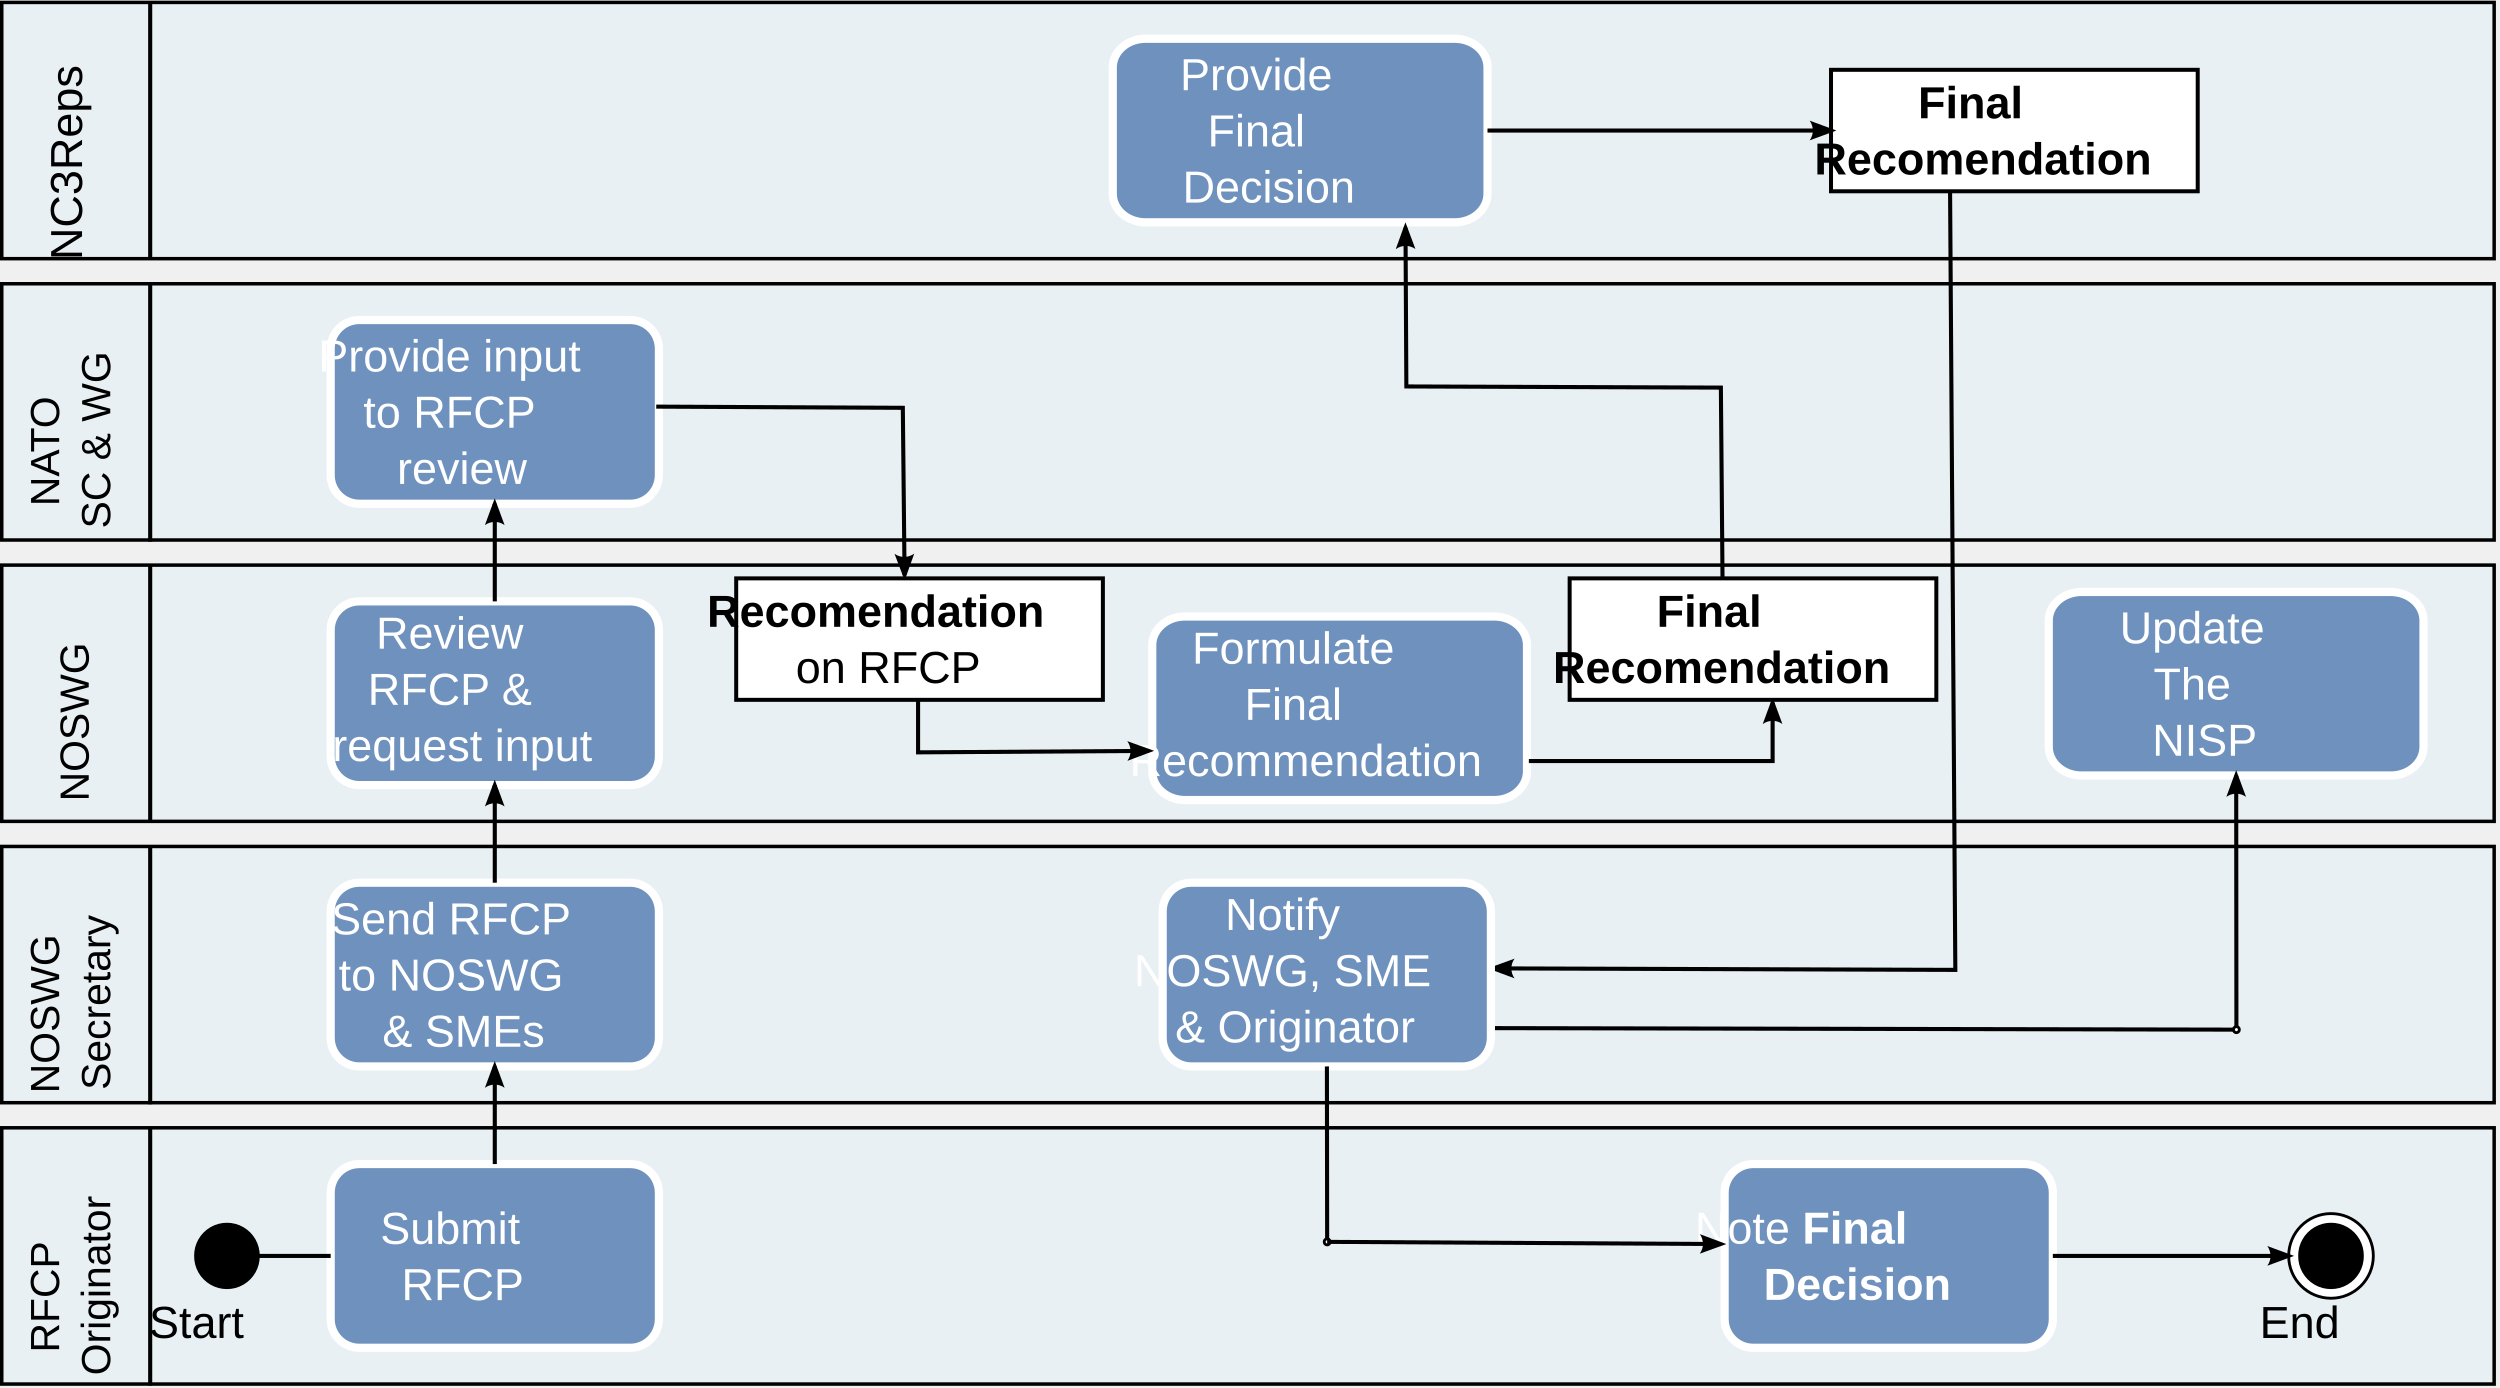
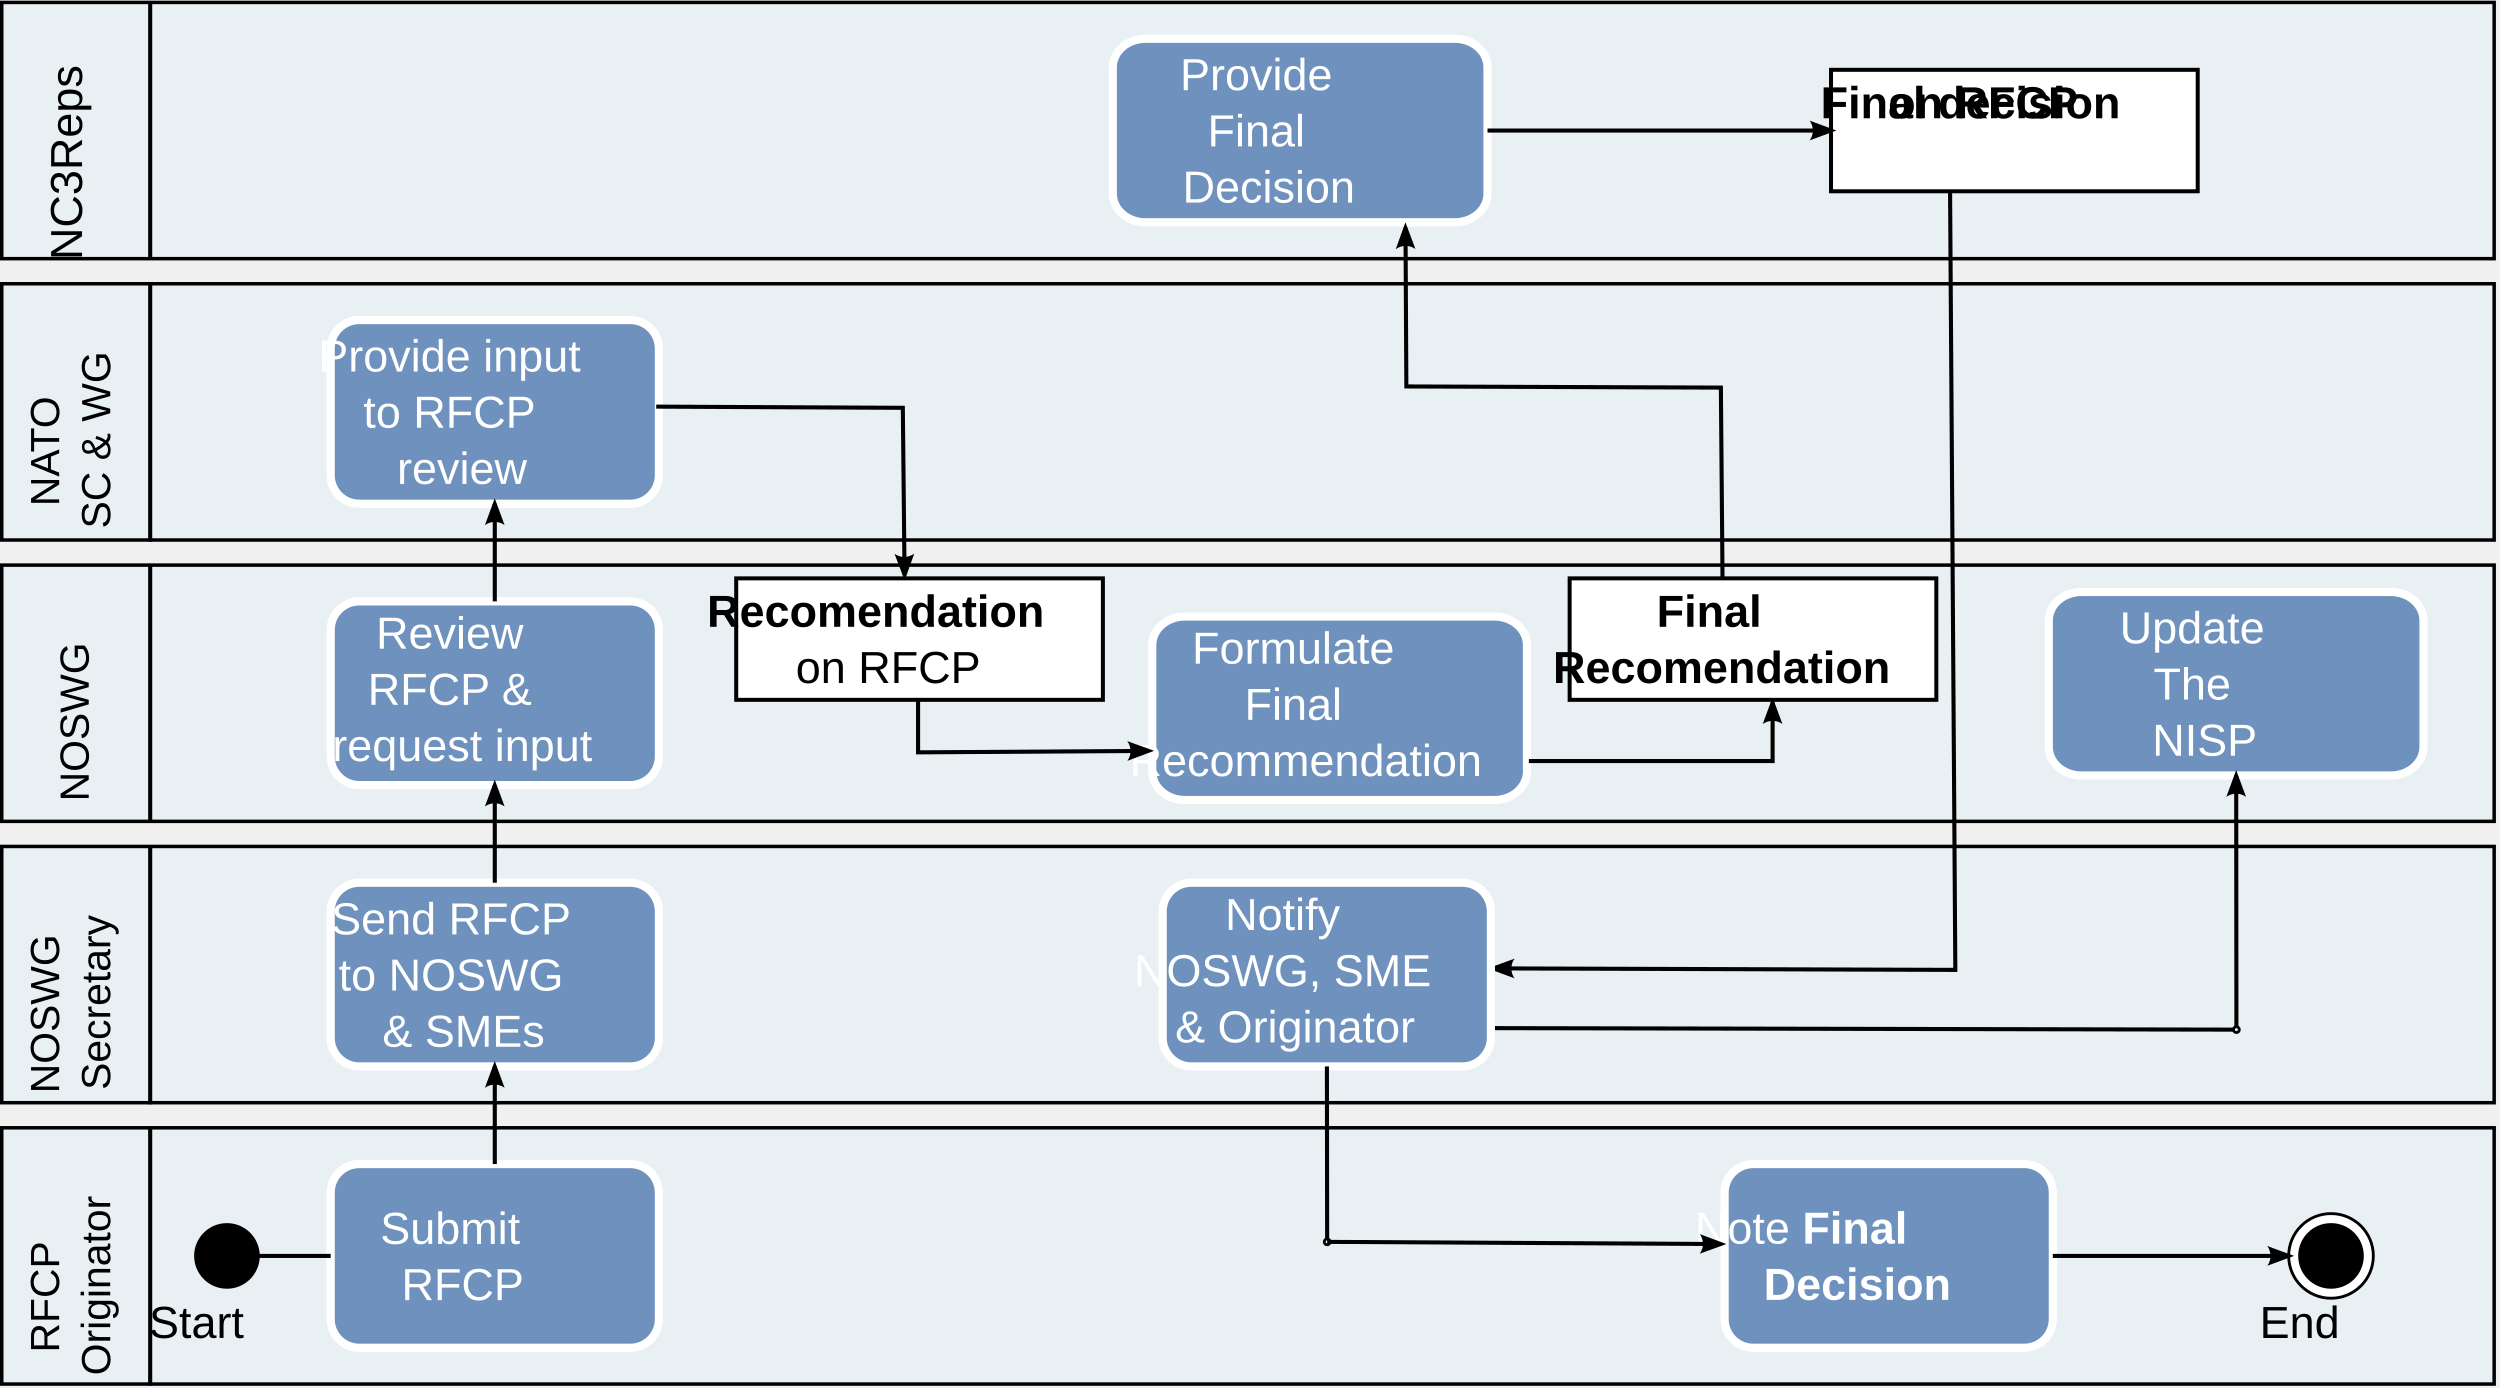
<svg xmlns="http://www.w3.org/2000/svg" width="611.7" height="339.529" id="svg2" version="1.1">
  <defs id="defs4">
    <marker orient="auto" refY="0" refX="0" id="Arrow2Mstart" style="overflow:visible">
      <path id="path3906" style="font-size:12px;fill-rule:evenodd;stroke-width:0.625;stroke-linejoin:round" d="M 8.719,4.034 -2.207,0.016 8.719,-4.002 c -1.745,2.372 -1.735,5.617 -6e-7,8.035 z" transform="scale(0.6,0.6)" />
    </marker>
    <marker orient="auto" refY="0" refX="0" id="Arrow2Mend" style="overflow:visible">
      <path id="path3909" style="font-size:12px;fill-rule:evenodd;stroke-width:0.625;stroke-linejoin:round" d="M 8.719,4.034 -2.207,0.016 8.719,-4.002 c -1.745,2.372 -1.735,5.617 -6e-7,8.035 z" transform="scale(-0.6,-0.6)" />
    </marker>
  </defs>
  <g id="layer1" transform="translate(-7.15,-452.5629)">
    <rect style="fill:#e9f0f3;fill-opacity:1;fill-rule:evenodd;stroke:#000000;stroke-width:0.857;stroke-linejoin:miter;stroke-miterlimit:4;stroke-opacity:1;stroke-dasharray:none;stroke-dashoffset:0" id="rect2849-7" width="609.843" height="62.7" x="7.579" y="659.673" rx="0" ry="0.214" />
    <rect style="fill:#e9f0f3;fill-opacity:1;fill-rule:evenodd;stroke:#000000;stroke-width:0.857;stroke-linejoin:miter;stroke-miterlimit:4;stroke-opacity:1;stroke-dasharray:none;stroke-dashoffset:0" id="rect2849-3" width="609.843" height="62.7" x="7.579" y="590.834" rx="0" ry="0.214" />
    <rect style="fill:#e9f0f3;fill-opacity:1;fill-rule:evenodd;stroke:#000000;stroke-width:0.857;stroke-linejoin:miter;stroke-miterlimit:4;stroke-opacity:1;stroke-dasharray:none;stroke-dashoffset:0" id="rect2849-4" width="609.843" height="62.7" x="7.579" y="521.994" rx="0" ry="0.214" />
    <rect style="fill:#e9f0f3;fill-opacity:1;fill-rule:evenodd;stroke:#000000;stroke-width:0.857;stroke-linejoin:miter;stroke-miterlimit:4;stroke-opacity:1;stroke-dasharray:none;stroke-dashoffset:0" id="rect2849" width="609.843" height="62.7" x="7.579" y="453.155" rx="0" ry="0.214" />
    <text xml:space="preserve" style="font-size:11px;font-style:normal;font-variant:normal;font-weight:normal;font-stretch:normal;text-align:center;text-anchor:middle;fill:#000000;fill-opacity:1;stroke:none;font-family:Arial;-inkscape-font-specification:Arial" x="-484.712" y="27.225" id="text2851" transform="matrix(0,-1,1,0,0,0)">
      <tspan id="tspan2853" x="-484.712" y="27.225">NC3Reps</tspan>
    </text>
    <rect style="fill:#e9f0f3;fill-opacity:1;fill-rule:evenodd;stroke:#000000;stroke-width:0.857;stroke-linejoin:miter;stroke-miterlimit:4;stroke-opacity:1;stroke-dasharray:none;stroke-dashoffset:0" id="rect2849-5" width="609.843" height="62.7" x="7.579" y="728.512" rx="0" ry="0.214" />
    <rect style="fill:#6e91bd;fill-opacity:1;fill-rule:evenodd;stroke:#ffffff;stroke-width:2;stroke-linejoin:miter;stroke-miterlimit:4;stroke-opacity:1;stroke-dasharray:none;stroke-dashoffset:0" id="rect2826-6" width="80.307" height="44.951" x="88.061" y="737.386" ry="7" rx="7" />
    <text xml:space="preserve" style="font-size:10px;font-style:normal;font-variant:normal;font-weight:normal;font-stretch:normal;text-align:center;text-anchor:middle;fill:#000000;fill-opacity:1;stroke:none;font-family:Arial;-inkscape-font-specification:Arial" x="-553.259" y="21.623" id="text3725" transform="matrix(0,-1,1,0,0,0)">
      <tspan id="tspan3727" x="-553.259" y="21.623">NATO</tspan>
      <tspan x="-553.259" y="34.123" id="tspan3743">SC &amp; WG</tspan>
    </text>
    <text xml:space="preserve" style="font-size:10px;font-style:normal;font-variant:normal;font-weight:normal;font-stretch:normal;text-align:center;text-anchor:middle;fill:#000000;fill-opacity:1;stroke:none;font-family:Arial;-inkscape-font-specification:Arial" x="-622.254" y="28.862" id="text3729" transform="matrix(0,-1,1,0,0,0)">
      <tspan id="tspan3731" x="-622.254" y="28.862">NOSWG</tspan>
    </text>
    <text xml:space="preserve" style="font-size:10px;font-style:normal;font-variant:normal;font-weight:normal;font-stretch:normal;text-align:center;text-anchor:middle;fill:#000000;fill-opacity:1;stroke:none;font-family:Arial;-inkscape-font-specification:Arial" x="-690.901" y="21.621" id="text3733" transform="matrix(0,-1,1,0,0,0)">
      <tspan id="tspan3735" x="-690.901" y="21.621">NOSWG</tspan>
      <tspan x="-690.901" y="34.121" id="tspan4715">Secretary</tspan>
    </text>
    <text xml:space="preserve" style="font-size:10px;font-style:normal;font-variant:normal;font-weight:normal;font-stretch:normal;text-align:center;text-anchor:middle;fill:#000000;fill-opacity:1;stroke:none;font-family:Arial;-inkscape-font-specification:Arial" x="-760.167" y="21.618" id="text3737" transform="matrix(0,-1,1,0,0,0)">
      <tspan id="tspan3739" x="-760.167" y="21.618">RFCP</tspan>
      <tspan x="-760.167" y="34.118" id="tspan3741">Originator</tspan>
    </text>
    <path style="fill:none;stroke:#000000;stroke-width:1px;stroke-linecap:butt;stroke-linejoin:miter;stroke-opacity:1" d="m 43.897,453.063 c 0,62.882 0,63.008 0,63.008" id="path3747" />
    <path style="fill:none;stroke:#000000;stroke-width:1px;stroke-linecap:butt;stroke-linejoin:miter;stroke-opacity:1" d="m 43.897,728.584 c 0,62.882 0,63.008 0,63.008" id="path3747-54" />
    <path style="fill:none;stroke:#000000;stroke-width:1px;stroke-linecap:butt;stroke-linejoin:miter;stroke-opacity:1" d="m 43.897,659.744 c 0,62.882 0,63.008 0,63.008" id="path3747-4" />
    <path style="fill:none;stroke:#000000;stroke-width:1px;stroke-linecap:butt;stroke-linejoin:miter;stroke-opacity:1" d="m 43.897,590.905 c 0,62.882 0,63.008 0,63.008" id="path3747-3" />
    <path style="fill:none;stroke:#000000;stroke-width:1px;stroke-linecap:butt;stroke-linejoin:miter;stroke-opacity:1" d="m 43.897,522.066 c 0,62.882 0,63.008 0,63.008" id="path3747-7" />
    <rect style="fill:#6e91bd;fill-opacity:1;fill-rule:evenodd;stroke:#ffffff;stroke-width:2;stroke-linejoin:miter;stroke-miterlimit:4;stroke-opacity:1;stroke-dasharray:none;stroke-dashoffset:0" id="rect2826-6-8" width="80.307" height="44.951" x="88.061" y="668.547" ry="7" rx="7" />
    <rect style="fill:#6e91bd;fill-opacity:1;fill-rule:evenodd;stroke:#ffffff;stroke-width:2;stroke-linejoin:miter;stroke-miterlimit:4;stroke-opacity:1;stroke-dasharray:none;stroke-dashoffset:0" id="rect2826-6-88" width="80.307" height="44.951" x="88.061" y="530.869" ry="7" rx="7" />
    <rect style="fill:#6e91bd;fill-opacity:1;fill-rule:evenodd;stroke:#ffffff;stroke-width:2;stroke-linejoin:miter;stroke-miterlimit:4;stroke-opacity:1;stroke-dasharray:none;stroke-dashoffset:0" id="rect2826-6-3" width="80.307" height="44.951" x="88.061" y="599.708" ry="7" rx="7" />
    <text xml:space="preserve" style="font-size:11px;font-style:normal;font-variant:normal;font-weight:normal;font-stretch:normal;text-align:center;text-anchor:middle;fill:#ffffff;fill-opacity:1;stroke:none;font-family:Arial;-inkscape-font-specification:Arial" x="128.005" y="756.924" id="text3847">
      <tspan id="tspan3849" x="128.005" y="756.924">Submit</tspan>
      <tspan x="128.005" y="770.674" id="tspan3851">RFCP</tspan>
    </text>
    <text xml:space="preserve" style="font-size:11px;font-style:normal;font-variant:normal;font-weight:normal;font-stretch:normal;text-align:center;text-anchor:middle;fill:#ffffff;fill-opacity:1;stroke:none;font-family:Arial;-inkscape-font-specification:Arial" x="128.212" y="681.186" id="text3853">
      <tspan id="tspan3855" x="128.212" y="681.186">Send RFCP</tspan>
      <tspan x="128.212" y="694.936" id="tspan3857">to NOSWG</tspan>
      <tspan x="128.212" y="708.686" id="tspan3859">&amp; SMEs</tspan>
    </text>
    <text xml:space="preserve" style="font-size:11px;font-style:normal;font-variant:normal;font-weight:normal;font-stretch:normal;text-align:center;text-anchor:middle;fill:#ffffff;fill-opacity:1;stroke:none;font-family:Arial;-inkscape-font-specification:Arial" x="127.895" y="611.278" id="text3861">
      <tspan id="tspan3863" x="127.895" y="611.278">Review</tspan>
      <tspan x="127.895" y="625.028" id="tspan3865">RFCP &amp;</tspan>
      <tspan x="127.895" y="638.778" id="tspan3867">request input</tspan>
    </text>
    <text xml:space="preserve" style="font-size:11px;font-style:normal;font-variant:normal;font-weight:normal;font-stretch:normal;text-align:center;text-anchor:middle;fill:#ffffff;fill-opacity:1;stroke:none;font-family:Arial;-inkscape-font-specification:Arial" x="127.828" y="543.467" id="text3869">
      <tspan id="tspan3871" x="127.828" y="543.467">Provide input</tspan>
      <tspan x="127.828" y="557.217" id="tspan3873">to RFCP</tspan>
      <tspan x="127.828" y="570.967" id="tspan3875">review</tspan>
    </text>
    <path style="fill:none;stroke:#000000;stroke-width:1px;stroke-linecap:butt;stroke-linejoin:miter;stroke-opacity:1;marker-end:url(#Arrow2Mend)" d="m 128.214,737.386 0,-23.888" id="path3877" />
    <path style="fill:none;stroke:#000000;stroke-width:1px;stroke-linecap:butt;stroke-linejoin:miter;stroke-opacity:1;marker-end:url(#Arrow2Mend)" d="m 128.214,668.547 0,-23.888" id="path4327" />
    <path style="fill:none;stroke:#000000;stroke-width:1px;stroke-linecap:butt;stroke-linejoin:miter;stroke-opacity:1;marker-end:url(#Arrow2Mend)" d="m 128.214,599.708 0,-23.888" id="path4513" />
-     <path style="fill:#000000;fill-opacity:1;fill-rule:evenodd;stroke:#000000;stroke-width:0.7;stroke-linejoin:miter;stroke-miterlimit:4;stroke-opacity:1;stroke-dasharray:none;stroke-dashoffset:0" id="path4699" d="m 70.357,763.612 a 7.679,7.679 0 1 1 -15.357,0 7.679,7.679 0 1 1 15.357,0 z" transform="translate(0,-3.750023)" />
+     <path style="fill:#000000;fill-opacity:1;fill-rule:evenodd;stroke:#000000;stroke-width:0.7;stroke-linejoin:miter;stroke-miterlimit:4;stroke-opacity:1;stroke-dasharray:none;stroke-dashoffset:0" id="path4699" d="m 70.357,763.612 c 0,4.241 -3.438,7.679 -7.679,7.679 -4.241,0 -7.679,-3.438 -7.679,-7.679 0,-4.241 3.438,-7.679 7.679,-7.679 4.241,0 7.679,3.438 7.679,7.679 z" transform="translate(0,-3.750023)" />
    <path style="fill:none;stroke:#000000;stroke-width:1px;stroke-linecap:butt;stroke-linejoin:miter;stroke-opacity:1" d="m 70.357,759.862 17.704,0" id="path4701" />
    <text xml:space="preserve" style="font-size:11px;font-style:normal;font-variant:normal;font-weight:normal;font-stretch:normal;text-align:center;text-anchor:middle;fill:#000000;fill-opacity:1;stroke:none;font-family:Arial;-inkscape-font-specification:Arial" x="62.857" y="779.934" id="text4703">
      <tspan id="tspan4705" x="62.857" y="779.934">Start</tspan>
    </text>
    <rect style="fill:#ffffff;fill-opacity:1;fill-rule:evenodd;stroke:#000000;stroke-width:0.979;stroke-linejoin:miter;stroke-miterlimit:4;stroke-opacity:1;stroke-dasharray:none;stroke-dashoffset:0" id="rect4707" width="89.721" height="29.721" x="187.283" y="594.078" rx="0" ry="0" />
    <text xml:space="preserve" style="font-size:11px;font-style:normal;font-variant:normal;font-weight:normal;font-stretch:normal;text-align:center;text-anchor:middle;fill:#000000;fill-opacity:1;stroke:none;font-family:Arial;-inkscape-font-specification:Arial" x="232.113" y="605.934" id="text4709">
      <tspan id="tspan4711" x="232.113" y="605.934" style="font-weight:bold;-inkscape-font-specification:Bitstream Vera Sans Bold">Recomendation</tspan>
      <tspan x="232.113" y="619.684" id="tspan4713">on RFCP</tspan>
    </text>
    <rect style="fill:#6e91bd;fill-opacity:1;fill-rule:evenodd;stroke:#ffffff;stroke-width:2;stroke-linejoin:miter;stroke-miterlimit:4;stroke-opacity:1;stroke-dasharray:none;stroke-dashoffset:0" id="rect2826-6-8-1-6" width="91.688" height="44.904" x="289.084" y="603.41" ry="6.993" rx="7.992" />
    <text xml:space="preserve" style="font-size:11px;font-style:normal;font-variant:normal;font-weight:normal;font-stretch:normal;text-align:center;text-anchor:middle;fill:#ffffff;fill-opacity:1;stroke:none;font-family:Arial;-inkscape-font-specification:Arial" x="334.284" y="614.959" id="text4739-8">
      <tspan id="tspan4741-9" x="334.284" y="614.959">Formulate</tspan>
      <tspan x="334.284" y="628.709" id="tspan4824">Final</tspan>
      <tspan x="334.284" y="642.459" id="tspan4747-6">Recommendation</tspan>
    </text>
    <path style="fill:none;stroke:#000000;stroke-width:1px;stroke-linecap:butt;stroke-linejoin:miter;stroke-opacity:1;marker-end:url(#Arrow2Mend)" d="m 231.786,623.791 c 0,12.857 0,12.857 0,12.857 l 56.429,-0.357 0,0 0,0" id="path4836" />
    <path style="fill:none;stroke:#000000;stroke-width:1px;stroke-linecap:butt;stroke-linejoin:miter;stroke-opacity:1;marker-end:url(#Arrow2Mend)" d="m 381.229,638.776 59.643,0 0,-0.357 0,0 0,-13.929" id="path5208" />
    <rect style="fill:#6e91bd;fill-opacity:1;fill-rule:evenodd;stroke:#ffffff;stroke-width:2;stroke-linejoin:miter;stroke-miterlimit:4;stroke-opacity:1;stroke-dasharray:none;stroke-dashoffset:0" id="rect2826-6-8-1-6-6" width="91.688" height="44.904" x="508.442" y="597.41" ry="6.993" rx="7.992" />
    <text xml:space="preserve" style="font-size:11px;font-style:normal;font-variant:normal;font-weight:normal;font-stretch:normal;text-align:center;text-anchor:middle;fill:#ffffff;fill-opacity:1;stroke:none;font-family:Arial;-inkscape-font-specification:Arial" x="554.235" y="609.982" id="text4739-8-4">
      <tspan x="554.235" y="609.982" id="tspan4747-6-0">Update</tspan>
      <tspan x="554.235" y="623.732" id="tspan5676">The</tspan>
      <tspan x="554.235" y="637.482" id="tspan5678">NISP</tspan>
    </text>
    <rect style="fill:#6e91bd;fill-opacity:1;fill-rule:evenodd;stroke:#ffffff;stroke-width:2;stroke-linejoin:miter;stroke-miterlimit:4;stroke-opacity:1;stroke-dasharray:none;stroke-dashoffset:0" id="rect2826-6-8-1-4" width="80.307" height="44.951" x="429.132" y="737.386" ry="7" rx="7" />
-     <path style="fill:#ffffff;stroke:#000000;stroke-width:0.7;stroke-linejoin:miter;stroke-miterlimit:4;stroke-opacity:1;stroke-dasharray:none;stroke-dashoffset:0" id="path5472" d="m 587.857,760.576 a 10.357,10.357 0 1 1 -20.714,0 10.357,10.357 0 1 1 20.714,0 z" transform="translate(0,-0.7143307)" />
-     <path style="fill:#000000;fill-opacity:1;fill-rule:evenodd;stroke:#000000;stroke-width:0.7;stroke-linejoin:miter;stroke-miterlimit:4;stroke-opacity:1;stroke-dasharray:none;stroke-dashoffset:0" id="path4699-8" d="m 70.357,763.612 a 7.679,7.679 0 1 1 -15.357,0 7.679,7.679 0 1 1 15.357,0 z" transform="translate(514.8214,-3.750036)" />
+     <path style="fill:#ffffff;stroke:#000000;stroke-width:0.7;stroke-linejoin:miter;stroke-miterlimit:4;stroke-opacity:1;stroke-dasharray:none;stroke-dashoffset:0" id="path5472" d="m 587.857,760.576 c 0,5.72 -4.637,10.357 -10.357,10.357 -5.72,0 -10.357,-4.637 -10.357,-10.357 0,-5.72 4.637,-10.357 10.357,-10.357 5.72,0 10.357,4.637 10.357,10.357 z" transform="translate(0,-0.7143307)" />
+     <path style="fill:#000000;fill-opacity:1;fill-rule:evenodd;stroke:#000000;stroke-width:0.7;stroke-linejoin:miter;stroke-miterlimit:4;stroke-opacity:1;stroke-dasharray:none;stroke-dashoffset:0" id="path4699-8" d="m 70.357,763.612 c 0,4.241 -3.438,7.679 -7.679,7.679 -4.241,0 -7.679,-3.438 -7.679,-7.679 0,-4.241 3.438,-7.679 7.679,-7.679 4.241,0 7.679,3.438 7.679,7.679 z" transform="translate(514.8214,-3.750036)" />
    <path style="fill:none;stroke:#000000;stroke-width:1px;stroke-linecap:butt;stroke-linejoin:miter;stroke-opacity:1;marker-end:url(#Arrow2Mend)" d="m 509.439,759.862 57.704,0" id="path5478" />
    <text xml:space="preserve" style="font-size:11px;font-style:normal;font-variant:normal;font-weight:normal;font-stretch:normal;text-align:center;text-anchor:middle;fill:#ffffff;fill-opacity:1;stroke:none;font-family:Arial;-inkscape-font-specification:Arial" x="469.243" y="756.86" id="text5664">
      <tspan id="tspan5666" x="469.243" y="756.86">Note <tspan style="font-weight:bold;fill:#ffffff;-inkscape-font-specification:Bitstream Vera Sans Bold" id="tspan5670">Final</tspan>
      </tspan>
      <tspan x="469.243" y="770.61" id="tspan5668" style="font-weight:bold;fill:#ffffff;-inkscape-font-specification:Bitstream Vera Sans Bold">Decision</tspan>
    </text>
    <rect style="fill:#6e91bd;fill-opacity:1;fill-rule:evenodd;stroke:#ffffff;stroke-width:2;stroke-linejoin:miter;stroke-miterlimit:4;stroke-opacity:1;stroke-dasharray:none;stroke-dashoffset:0" id="rect2826-6-8-1-6-6-7" width="91.688" height="44.904" x="279.425" y="462.053" ry="6.993" rx="7.992" />
    <text xml:space="preserve" style="font-size:11px;font-style:normal;font-variant:normal;font-weight:normal;font-stretch:normal;text-align:center;text-anchor:middle;fill:#ffffff;fill-opacity:1;stroke:none;font-family:Arial;-inkscape-font-specification:Arial" x="325.226" y="474.628" id="text5702">
      <tspan id="tspan5704" x="325.226" y="474.628">Provide</tspan>
      <tspan x="325.226" y="488.378" id="tspan5706">Final</tspan>
      <tspan x="325.226" y="502.128" id="tspan5708">Decision</tspan>
    </text>
    <path style="fill:none;stroke:#000000;stroke-width:1px;stroke-linecap:butt;stroke-linejoin:miter;stroke-opacity:1;marker-end:url(#Arrow2Mend);display:inline" d="M 484.294,499.365 485.579,689.874 372.5,689.505" id="path5952" />
    <rect style="fill:#ffffff;fill-opacity:1;fill-rule:evenodd;stroke:#000000;stroke-width:0.979;stroke-linejoin:miter;stroke-miterlimit:4;stroke-opacity:1;stroke-dasharray:none;stroke-dashoffset:0" id="rect4707-4-7" width="89.721" height="29.721" x="455.165" y="469.645" rx="0" ry="0" />
    <text xml:space="preserve" style="font-size:11px;font-style:normal;font-variant:normal;font-weight:normal;font-stretch:normal;text-align:center;text-anchor:middle;fill:#000000;fill-opacity:1;stroke:none;font-family:Arial;-inkscape-font-specification:Arial" x="499.996" y="481.503" id="text4709-9-1">
-       <tspan id="tspan4711-2-7" x="499.996" y="481.503" style="font-weight:bold;-inkscape-font-specification:Bitstream Vera Sans Bold">Final</tspan>
-       <tspan x="499.996" y="495.253" id="tspan4713-0-2" style="font-weight:bold;-inkscape-font-specification:Bitstream Vera Sans Bold">Recomendation</tspan>
+       <tspan x="499.996" y="481.503" id="tspan4713-0-2" style="font-weight:bold;-inkscape-font-specification:Bitstream Vera Sans Bold">Final decision</tspan>
+       <tspan x="499.996" y="481.503" style="font-weight:bold;-inkscape-font-specification:Bitstream Vera Sans Bold" id="tspan2950">on RFCP</tspan>
    </text>
    <path style="fill:none;stroke:#000000;stroke-width:1px;stroke-linecap:butt;stroke-linejoin:miter;stroke-opacity:1;marker-end:url(#Arrow2Mend)" d="m 371.113,484.505 84.052,0" id="path5760" />
    <path style="fill:none;stroke:#000000;stroke-width:1px;stroke-linecap:butt;stroke-linejoin:miter;stroke-opacity:1;marker-end:url(#Arrow2Mend);display:inline" d="m 167.716,552.057 60.337,0.289 0.425,40.929" id="path6326" />
    <path style="fill:none;stroke:#000000;stroke-width:1px;stroke-linecap:butt;stroke-linejoin:miter;stroke-opacity:1;marker-end:url(#Arrow2Mend)" d="m 428.627,595.404 -0.413,-48.002 -76.958,-0.283 -0.207,-38.836" id="path6512" />
    <rect style="fill:#ffffff;fill-opacity:1;fill-rule:evenodd;stroke:#000000;stroke-width:0.979;stroke-linejoin:miter;stroke-miterlimit:4;stroke-opacity:1;stroke-dasharray:none;stroke-dashoffset:0" id="rect4707-4" width="89.721" height="29.721" x="391.211" y="594.078" rx="0" ry="0" />
-     <path style="fill:#ffffff;fill-opacity:1;fill-rule:evenodd;stroke:#000000;stroke-width:0.7;stroke-linejoin:miter;stroke-miterlimit:4;stroke-opacity:1;stroke-dasharray:none;stroke-dashoffset:0" id="path6700" d="m 561.066,704.494 a 0.711,0.711 0 1 1 -1.421,0 0.711,0.711 0 1 1 1.421,0 z" transform="translate(-6,0)" />
+     <path style="fill:#ffffff;fill-opacity:1;fill-rule:evenodd;stroke:#000000;stroke-width:0.7;stroke-linejoin:miter;stroke-miterlimit:4;stroke-opacity:1;stroke-dasharray:none;stroke-dashoffset:0" id="path6700" d="m 561.066,704.494 c 0,0.392 -0.318,0.711 -0.711,0.711 -0.392,0 -0.711,-0.318 -0.711,-0.711 0,-0.392 0.318,-0.711 0.711,-0.711 0.392,0 0.711,0.318 0.711,0.711 z" transform="translate(-6,0)" />
    <path style="fill:none;stroke:#000000;stroke-width:1px;stroke-linecap:butt;stroke-linejoin:miter;stroke-opacity:1;display:inline" d="m 370.854,704.121 182.791,0.372" id="path6702" />
    <rect style="fill:#6e91bd;fill-opacity:1;fill-rule:evenodd;stroke:#ffffff;stroke-width:2;stroke-linejoin:miter;stroke-miterlimit:4;stroke-opacity:1;stroke-dasharray:none;stroke-dashoffset:0" id="rect2826-6-8-1" width="80.307" height="44.951" x="291.632" y="668.547" ry="7" rx="7" />
    <path style="fill:none;stroke:#000000;stroke-width:1px;stroke-linecap:butt;stroke-linejoin:miter;stroke-opacity:1;marker-start:url(#Arrow2Mstart)" d="m 554.304,642.314 0.051,61.469" id="path6706" />
-     <path style="fill:#ffffff;fill-opacity:1;fill-rule:evenodd;stroke:#000000;stroke-width:0.7;stroke-linejoin:miter;stroke-miterlimit:4;stroke-opacity:1;stroke-dasharray:none;stroke-dashoffset:0" id="path6700-2" d="m 561.066,704.494 a 0.711,0.711 0 1 1 -1.421,0 0.711,0.711 0 1 1 1.421,0 z" transform="translate(-228.4772,51.92894)" />
+     <path style="fill:#ffffff;fill-opacity:1;fill-rule:evenodd;stroke:#000000;stroke-width:0.7;stroke-linejoin:miter;stroke-miterlimit:4;stroke-opacity:1;stroke-dasharray:none;stroke-dashoffset:0" id="path6700-2" d="m 561.066,704.494 c 0,0.392 -0.318,0.711 -0.711,0.711 -0.392,0 -0.711,-0.318 -0.711,-0.711 0,-0.392 0.318,-0.711 0.711,-0.711 0.392,0 0.711,0.318 0.711,0.711 z" transform="translate(-228.4772,51.92894)" />
    <path style="fill:none;stroke:#000000;stroke-width:1px;stroke-linecap:butt;stroke-linejoin:miter;stroke-opacity:1" d="m 331.877,755.712 -0.06,-42.214" id="path6920" />
    <path style="fill:none;stroke:#000000;stroke-width:0.992;stroke-linecap:butt;stroke-linejoin:miter;stroke-miterlimit:4;stroke-opacity:1;stroke-dasharray:none;marker-start:url(#Arrow2Mstart)" d="m 428.242,756.96 -96.368,-0.538" id="path6922" />
    <text xml:space="preserve" style="font-size:11px;font-style:normal;font-variant:normal;font-weight:normal;font-stretch:normal;text-align:center;text-anchor:middle;fill:#000000;fill-opacity:1;stroke:none;font-family:Arial;-inkscape-font-specification:Arial" x="436.042" y="605.936" id="text4709-9">
      <tspan id="tspan4711-2" x="436.042" y="605.936" style="font-weight:bold;-inkscape-font-specification:Bitstream Vera Sans Bold">Final</tspan>
      <tspan x="436.042" y="619.686" id="tspan4713-0" style="font-weight:bold;-inkscape-font-specification:Bitstream Vera Sans Bold">Recomendation</tspan>
    </text>
    <text xml:space="preserve" style="font-size:11px;font-style:normal;font-variant:normal;font-weight:normal;font-stretch:normal;text-align:center;text-anchor:middle;fill:#ffffff;fill-opacity:1;stroke:none;font-family:Arial;-inkscape-font-specification:Arial" x="331.668" y="680.12" id="text4739">
      <tspan id="tspan4741" x="331.668" y="680.12">Notify</tspan>
      <tspan x="331.668" y="693.87" id="tspan4743">NOSWG, SME</tspan>
      <tspan x="331.668" y="707.62" id="tspan4747">&amp; Originator</tspan>
    </text>
    <text xml:space="preserve" style="font-size:11px;font-style:normal;font-variant:normal;font-weight:normal;font-stretch:normal;text-align:center;text-anchor:middle;fill:#000000;fill-opacity:1;stroke:none;font-family:Arial;-inkscape-font-specification:Arial" x="577.465" y="779.939" id="text4703-2">
      <tspan id="tspan4705-6" x="577.465" y="779.939">End</tspan>
    </text>
  </g>
</svg>
